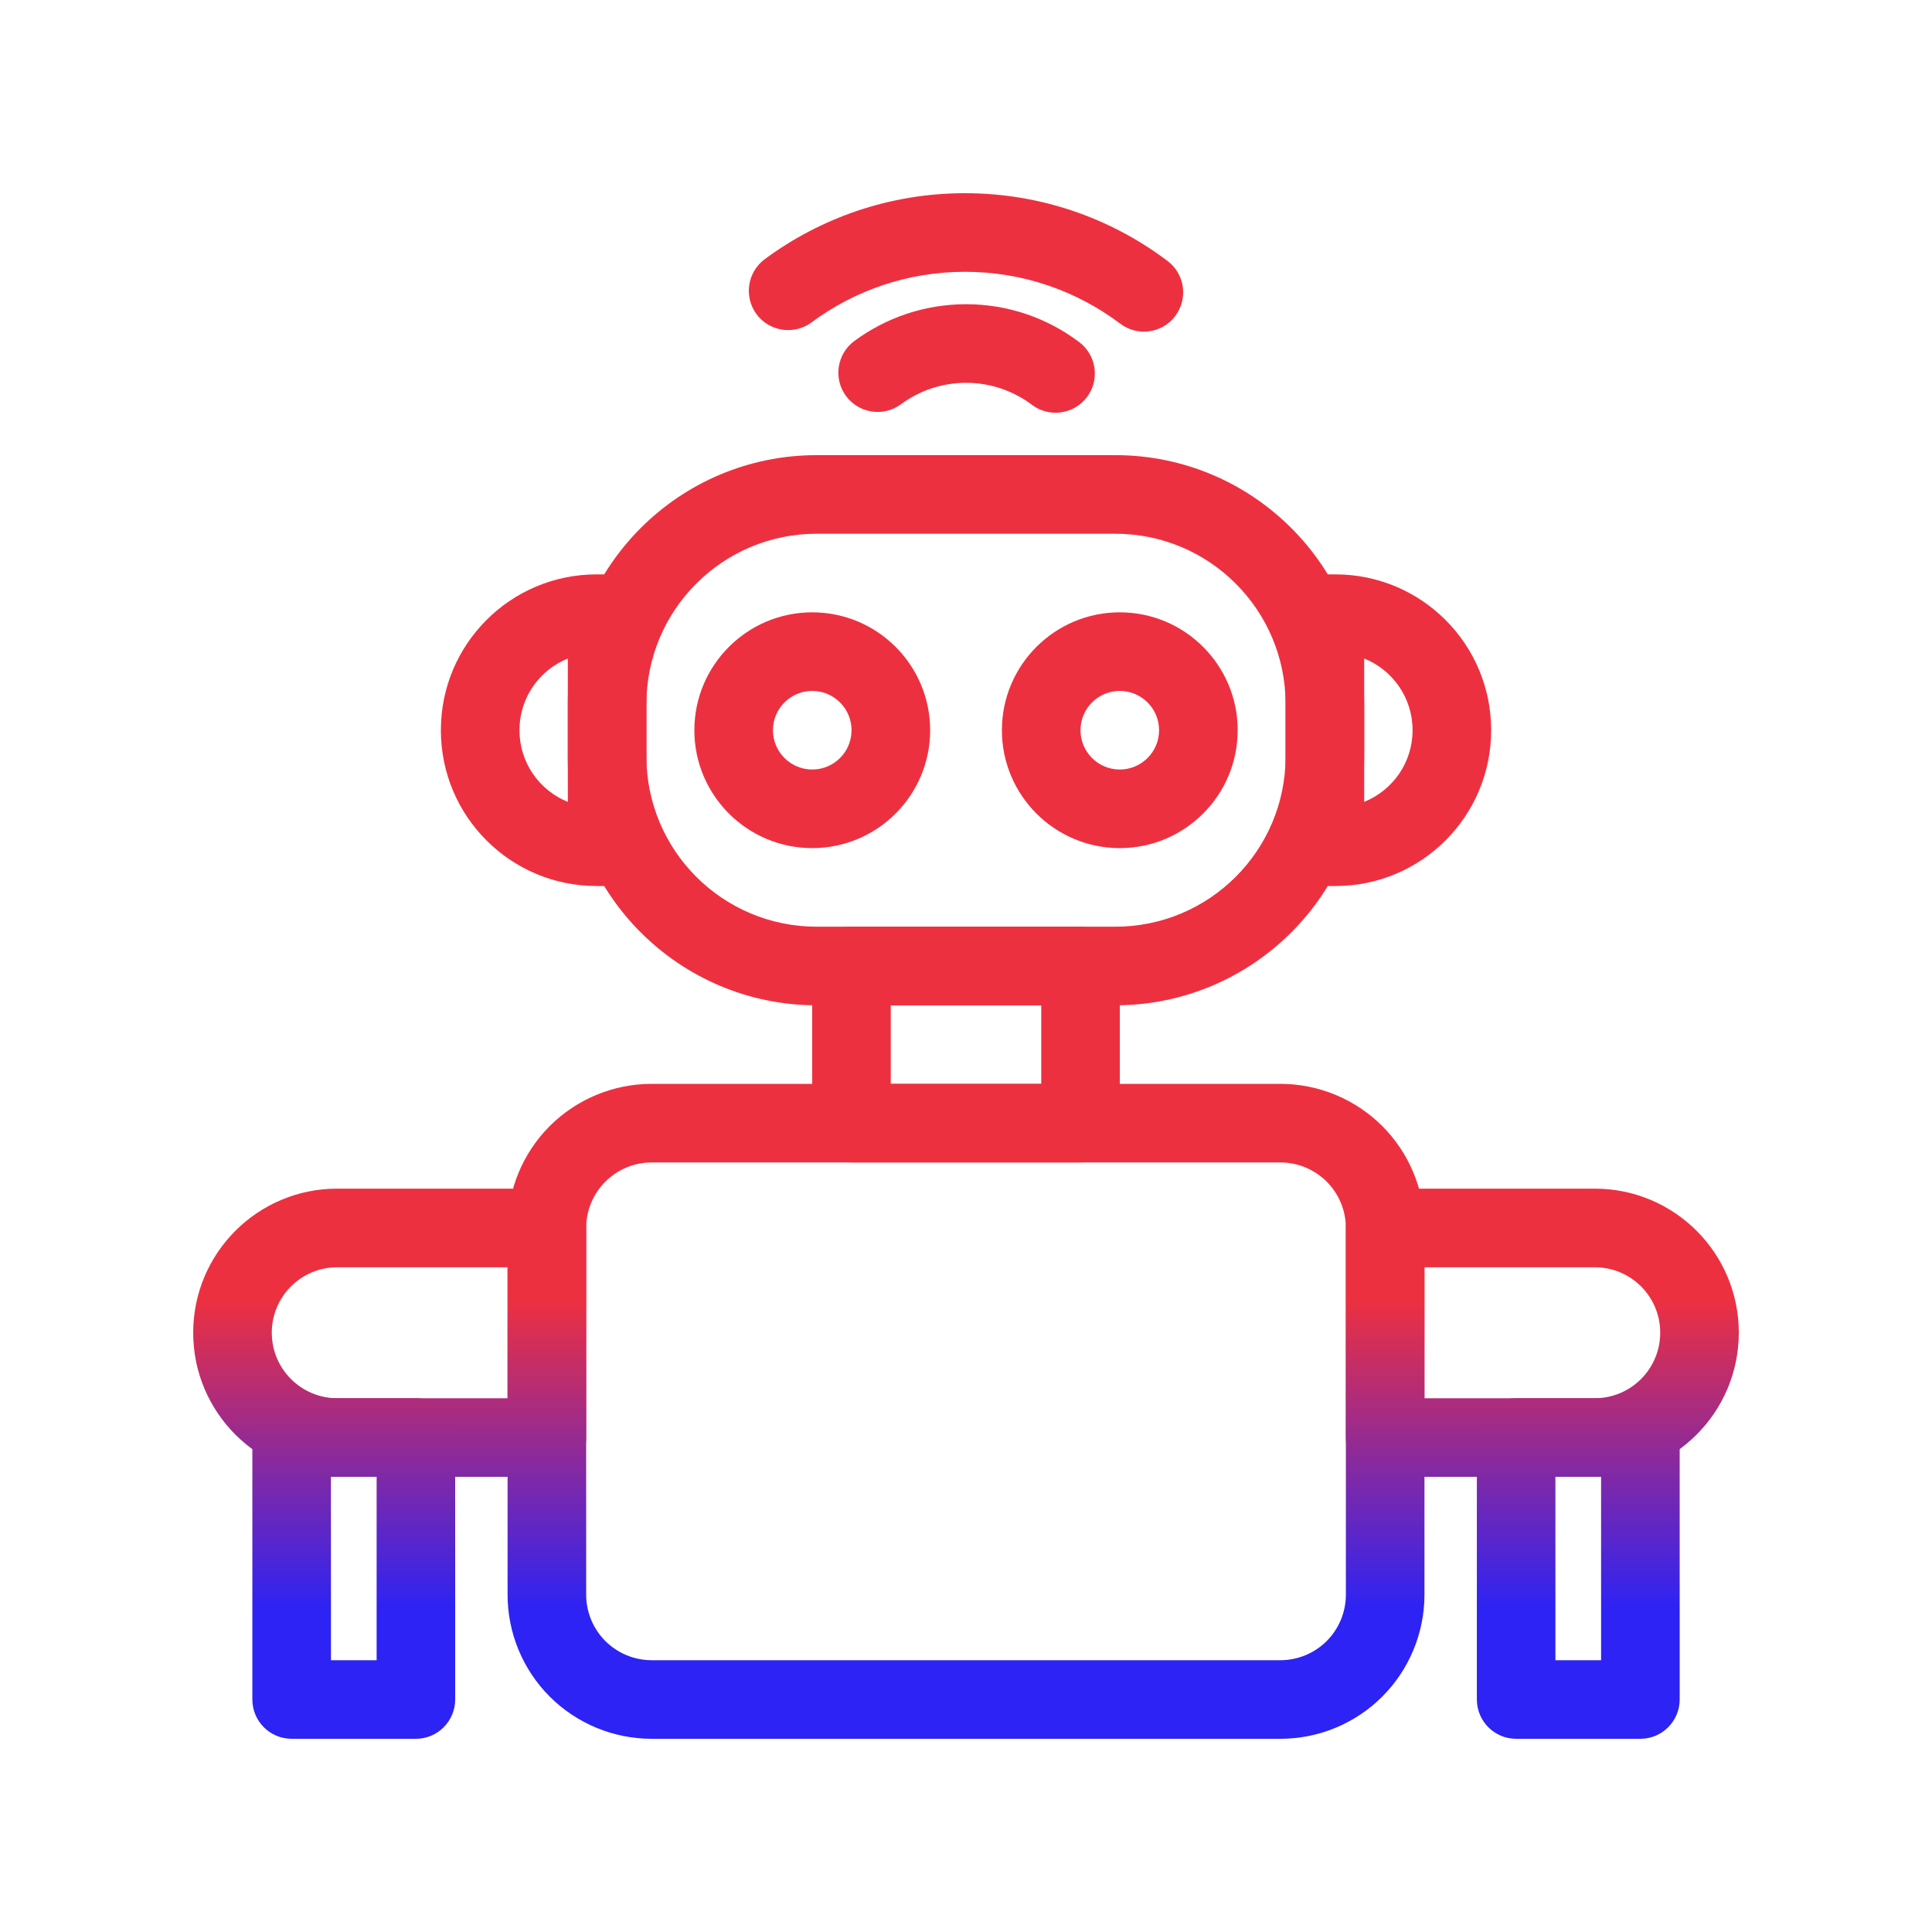
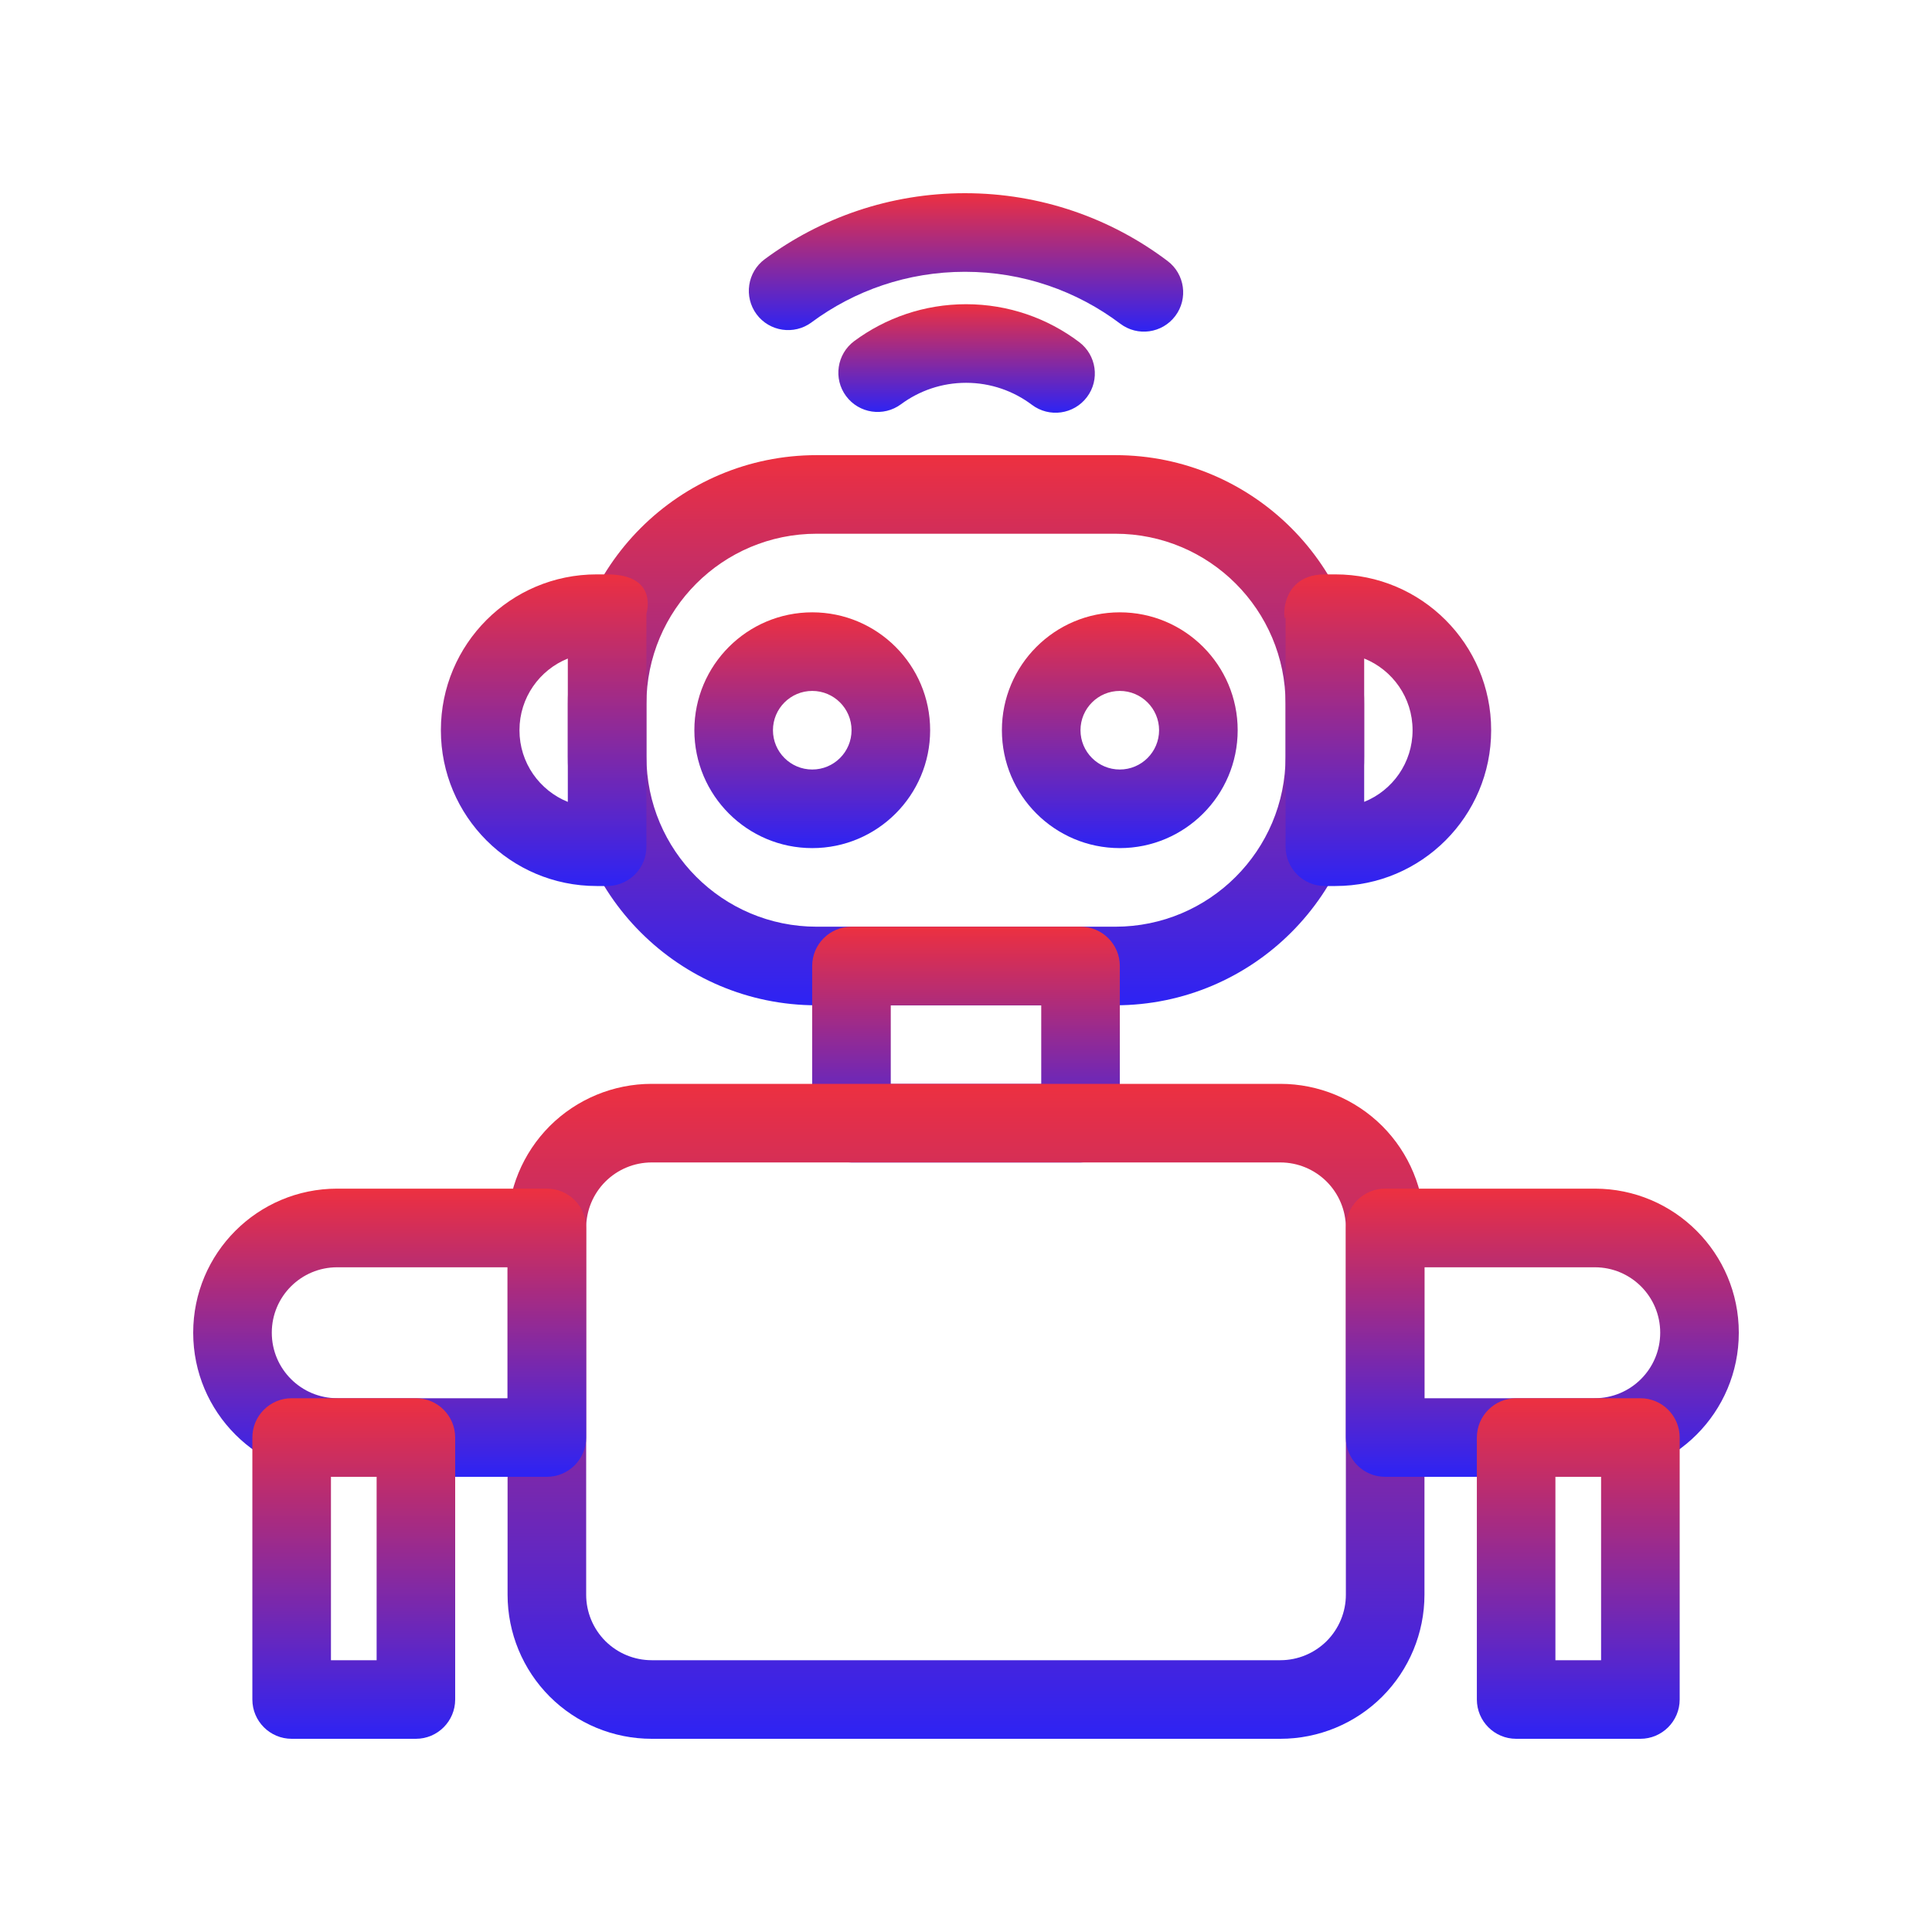
<svg xmlns="http://www.w3.org/2000/svg" width="50" height="50" viewBox="0 0 50 50" fill="none">
  <path fill-rule="evenodd" clip-rule="evenodd" d="M35.305 18.22C35.305 14.663 32.421 11.779 28.864 11.779H21.136C17.579 11.779 14.695 14.663 14.695 18.22V19.576C14.695 23.132 17.579 26.017 21.136 26.017H28.864C32.421 26.017 35.305 23.132 35.305 19.576V18.22ZM33.271 18.22V19.576C33.271 22.01 31.298 23.983 28.864 23.983H21.136C18.701 23.983 16.729 22.01 16.729 19.576V18.22C16.729 15.786 18.701 13.813 21.136 13.813H28.864C31.298 13.813 33.271 15.786 33.271 18.22Z" fill="url(#paint0_linear_5944_22823)" />
  <path fill-rule="evenodd" clip-rule="evenodd" d="M38.591 18.9V18.895C38.591 16.67 36.787 14.865 34.561 14.865H34.291C32.943 14.865 33.271 16.443 33.271 15.882V21.913C33.271 22.475 33.727 22.93 34.288 22.93H34.561C36.787 22.93 38.591 21.125 38.591 18.9ZM35.305 20.752C36.039 20.457 36.557 19.739 36.557 18.9V18.895C36.557 18.055 36.039 17.338 35.305 17.042V20.752Z" fill="url(#paint1_linear_5944_22823)" />
  <path fill-rule="evenodd" clip-rule="evenodd" d="M15.44 22.93H15.712L15.765 22.929C16.302 22.901 16.729 22.457 16.729 21.913V15.882C16.729 15.882 17.057 14.865 15.71 14.865H15.44C13.213 14.865 11.41 16.67 11.41 18.895V18.9C11.41 21.125 13.213 22.93 15.44 22.93ZM14.695 17.043C13.962 17.338 13.444 18.056 13.444 18.895V18.901C13.444 19.74 13.962 20.457 14.695 20.753V17.043Z" fill="url(#paint2_linear_5944_22823)" />
  <path fill-rule="evenodd" clip-rule="evenodd" d="M28.981 25C28.981 24.438 28.526 23.983 27.964 23.983H22.036C21.474 23.983 21.019 24.438 21.019 25V29.067C21.019 29.629 21.474 30.084 22.036 30.084H27.964C28.526 30.084 28.981 29.629 28.981 29.067V25ZM26.947 26.017V28.051H23.053V26.017H26.947Z" fill="url(#paint3_linear_5944_22823)" />
  <path fill-rule="evenodd" clip-rule="evenodd" d="M36.865 31.779C36.865 30.791 36.471 29.841 35.773 29.142C35.073 28.444 34.124 28.05 33.136 28.05H16.865C15.876 28.05 14.927 28.444 14.227 29.142C13.529 29.842 13.136 30.791 13.136 31.779V41.271C13.136 42.26 13.529 43.209 14.227 43.908C14.927 44.607 15.876 45 16.865 45H33.136C34.124 45 35.074 44.607 35.773 43.908C36.471 43.209 36.865 42.259 36.865 41.271V31.779ZM34.831 31.779V41.271C34.831 41.721 34.652 42.151 34.335 42.47C34.016 42.787 33.586 42.966 33.136 42.966H16.865C16.415 42.966 15.985 42.787 15.666 42.47C15.349 42.151 15.17 41.721 15.17 41.271V31.779C15.17 31.329 15.349 30.899 15.666 30.581C15.985 30.263 16.415 30.084 16.865 30.084H33.136C33.586 30.084 34.016 30.263 34.335 30.581C34.652 30.899 34.831 31.329 34.831 31.779Z" fill="url(#paint4_linear_5944_22823)" />
  <path fill-rule="evenodd" clip-rule="evenodd" d="M23.319 10.461C23.79 10.113 24.372 9.907 25.002 9.907C25.641 9.907 26.232 10.12 26.705 10.476C27.154 10.815 27.791 10.726 28.13 10.277C28.468 9.83 28.378 9.191 27.929 8.853C27.114 8.238 26.1 7.873 25.002 7.873C23.919 7.873 22.918 8.228 22.108 8.827C21.657 9.162 21.562 9.8 21.896 10.25C22.23 10.701 22.867 10.796 23.319 10.461L23.319 10.461Z" fill="url(#paint5_linear_5944_22823)" />
  <path fill-rule="evenodd" clip-rule="evenodd" d="M21.002 8.343C22.112 7.52 23.487 7.034 24.973 7.034C26.481 7.034 27.873 7.534 28.992 8.377C29.439 8.716 30.078 8.627 30.416 8.178C30.753 7.731 30.665 7.092 30.216 6.754C28.758 5.653 26.941 5 24.973 5C23.033 5 21.24 5.636 19.791 6.708C19.339 7.043 19.246 7.681 19.579 8.132C19.913 8.582 20.55 8.677 21.002 8.344L21.002 8.343Z" fill="url(#paint6_linear_5944_22823)" />
  <path fill-rule="evenodd" clip-rule="evenodd" d="M45 34.491V34.489C45 32.431 43.332 30.762 41.274 30.762H35.847C35.286 30.762 34.83 31.218 34.83 31.779V37.203C34.83 37.765 35.286 38.22 35.847 38.22H41.271C43.331 38.22 45 36.551 45 34.491ZM42.966 34.489V34.491C42.966 35.427 42.207 36.186 41.271 36.186H36.864V32.797H41.274C42.208 32.797 42.966 33.554 42.966 34.489L42.966 34.489Z" fill="url(#paint7_linear_5944_22823)" />
  <path fill-rule="evenodd" clip-rule="evenodd" d="M5 34.489V34.491C5 36.551 6.669 38.22 8.729 38.22H14.153C14.714 38.22 15.17 37.765 15.17 37.203V31.779C15.17 31.218 14.714 30.762 14.153 30.762H8.726C6.668 30.762 5 32.43 5 34.489ZM7.034 34.489C7.034 33.554 7.792 32.797 8.726 32.797H13.136V36.186H8.729C7.793 36.186 7.034 35.427 7.034 34.491L7.034 34.489Z" fill="url(#paint8_linear_5944_22823)" />
  <path fill-rule="evenodd" clip-rule="evenodd" d="M43.47 37.203C43.47 36.642 43.014 36.186 42.453 36.186H39.238C38.676 36.186 38.221 36.642 38.221 37.203V43.983C38.221 44.544 38.676 45 39.238 45H42.453C43.014 45 43.47 44.544 43.47 43.983V37.203ZM41.436 38.22V42.966H40.254V38.22H41.436Z" fill="url(#paint9_linear_5944_22823)" />
  <path fill-rule="evenodd" clip-rule="evenodd" d="M7.548 36.186C6.987 36.186 6.531 36.642 6.531 37.203V43.983C6.531 44.544 6.987 45 7.548 45H10.763C11.325 45 11.78 44.544 11.78 43.983V37.203C11.78 36.642 11.325 36.186 10.763 36.186H7.548ZM8.565 38.22H9.747V42.966H8.565V38.22Z" fill="url(#paint10_linear_5944_22823)" />
  <path fill-rule="evenodd" clip-rule="evenodd" d="M21.021 15.847C19.338 15.847 17.97 17.214 17.97 18.898C17.97 20.582 19.338 21.949 21.021 21.949C22.705 21.949 24.072 20.582 24.072 18.898C24.072 17.214 22.705 15.847 21.021 15.847ZM21.021 17.881C21.582 17.881 22.038 18.337 22.038 18.898C22.038 19.46 21.582 19.915 21.021 19.915C20.46 19.915 20.004 19.46 20.004 18.898C20.004 18.337 20.46 17.881 21.021 17.881Z" fill="url(#paint11_linear_5944_22823)" />
  <path fill-rule="evenodd" clip-rule="evenodd" d="M28.98 15.847C27.296 15.847 25.929 17.214 25.929 18.898C25.929 20.582 27.296 21.949 28.98 21.949C30.663 21.949 32.031 20.582 32.031 18.898C32.031 17.214 30.663 15.847 28.98 15.847ZM28.98 17.881C29.54 17.881 29.997 18.337 29.997 18.898C29.997 19.46 29.54 19.915 28.98 19.915C28.419 19.915 27.963 19.46 27.963 18.898C27.963 18.337 28.419 17.881 28.98 17.881Z" fill="url(#paint12_linear_5944_22823)" />
  <defs>
-     <linearGradient id="paint0_linear_5944_22823" x1="37.662" y1="33.64" x2="37.662" y2="41.651" gradientUnits="userSpaceOnUse">
+     <linearGradient id="paint0_linear_5944_22823" x1="0" y1="0" x2="0" y2="1" gradientUnits="objectBoundingBox">
      <stop stop-color="#ED3040" />
      <stop offset="1" stop-color="#2D23F4" />
    </linearGradient>
-     <linearGradient id="paint1_linear_5944_22823" x1="37.662" y1="33.64" x2="37.662" y2="41.651" gradientUnits="userSpaceOnUse">
+     <linearGradient id="paint1_linear_5944_22823" x1="0" y1="0" x2="0" y2="1" gradientUnits="objectBoundingBox">
      <stop stop-color="#ED3040" />
      <stop offset="1" stop-color="#2D23F4" />
    </linearGradient>
-     <linearGradient id="paint2_linear_5944_22823" x1="37.662" y1="33.64" x2="37.662" y2="41.651" gradientUnits="userSpaceOnUse">
+     <linearGradient id="paint2_linear_5944_22823" x1="0" y1="0" x2="0" y2="1" gradientUnits="objectBoundingBox">
      <stop stop-color="#ED3040" />
      <stop offset="1" stop-color="#2D23F4" />
    </linearGradient>
-     <linearGradient id="paint3_linear_5944_22823" x1="37.662" y1="33.64" x2="37.662" y2="41.651" gradientUnits="userSpaceOnUse">
+     <linearGradient id="paint3_linear_5944_22823" x1="0" y1="0" x2="0" y2="1" gradientUnits="objectBoundingBox">
      <stop stop-color="#ED3040" />
      <stop offset="1" stop-color="#2D23F4" />
    </linearGradient>
-     <linearGradient id="paint4_linear_5944_22823" x1="37.662" y1="33.64" x2="37.662" y2="41.651" gradientUnits="userSpaceOnUse">
+     <linearGradient id="paint4_linear_5944_22823" x1="0" y1="0" x2="0" y2="1" gradientUnits="objectBoundingBox">
      <stop stop-color="#ED3040" />
      <stop offset="1" stop-color="#2D23F4" />
    </linearGradient>
-     <linearGradient id="paint5_linear_5944_22823" x1="37.662" y1="33.64" x2="37.662" y2="41.651" gradientUnits="userSpaceOnUse">
+     <linearGradient id="paint5_linear_5944_22823" x1="0" y1="0" x2="0" y2="1" gradientUnits="objectBoundingBox">
      <stop stop-color="#ED3040" />
      <stop offset="1" stop-color="#2D23F4" />
    </linearGradient>
-     <linearGradient id="paint6_linear_5944_22823" x1="37.662" y1="33.64" x2="37.662" y2="41.651" gradientUnits="userSpaceOnUse">
+     <linearGradient id="paint6_linear_5944_22823" x1="0" y1="0" x2="0" y2="1" gradientUnits="objectBoundingBox">
      <stop stop-color="#ED3040" />
      <stop offset="1" stop-color="#2D23F4" />
    </linearGradient>
-     <linearGradient id="paint7_linear_5944_22823" x1="37.662" y1="33.64" x2="37.662" y2="41.651" gradientUnits="userSpaceOnUse">
+     <linearGradient id="paint7_linear_5944_22823" x1="0" y1="0" x2="0" y2="1" gradientUnits="objectBoundingBox">
      <stop stop-color="#ED3040" />
      <stop offset="1" stop-color="#2D23F4" />
    </linearGradient>
-     <linearGradient id="paint8_linear_5944_22823" x1="37.662" y1="33.64" x2="37.662" y2="41.651" gradientUnits="userSpaceOnUse">
+     <linearGradient id="paint8_linear_5944_22823" x1="0" y1="0" x2="0" y2="1" gradientUnits="objectBoundingBox">
      <stop stop-color="#ED3040" />
      <stop offset="1" stop-color="#2D23F4" />
    </linearGradient>
-     <linearGradient id="paint9_linear_5944_22823" x1="37.662" y1="33.64" x2="37.662" y2="41.651" gradientUnits="userSpaceOnUse">
+     <linearGradient id="paint9_linear_5944_22823" x1="0" y1="0" x2="0" y2="1" gradientUnits="objectBoundingBox">
      <stop stop-color="#ED3040" />
      <stop offset="1" stop-color="#2D23F4" />
    </linearGradient>
-     <linearGradient id="paint10_linear_5944_22823" x1="37.662" y1="33.64" x2="37.662" y2="41.651" gradientUnits="userSpaceOnUse">
+     <linearGradient id="paint10_linear_5944_22823" x1="0" y1="0" x2="0" y2="1" gradientUnits="objectBoundingBox">
      <stop stop-color="#ED3040" />
      <stop offset="1" stop-color="#2D23F4" />
    </linearGradient>
-     <linearGradient id="paint11_linear_5944_22823" x1="37.662" y1="33.64" x2="37.662" y2="41.651" gradientUnits="userSpaceOnUse">
+     <linearGradient id="paint11_linear_5944_22823" x1="0" y1="0" x2="0" y2="1" gradientUnits="objectBoundingBox">
      <stop stop-color="#ED3040" />
      <stop offset="1" stop-color="#2D23F4" />
    </linearGradient>
-     <linearGradient id="paint12_linear_5944_22823" x1="37.662" y1="33.64" x2="37.662" y2="41.651" gradientUnits="userSpaceOnUse">
+     <linearGradient id="paint12_linear_5944_22823" x1="0" y1="0" x2="0" y2="1" gradientUnits="objectBoundingBox">
      <stop stop-color="#ED3040" />
      <stop offset="1" stop-color="#2D23F4" />
    </linearGradient>
  </defs>
</svg>
